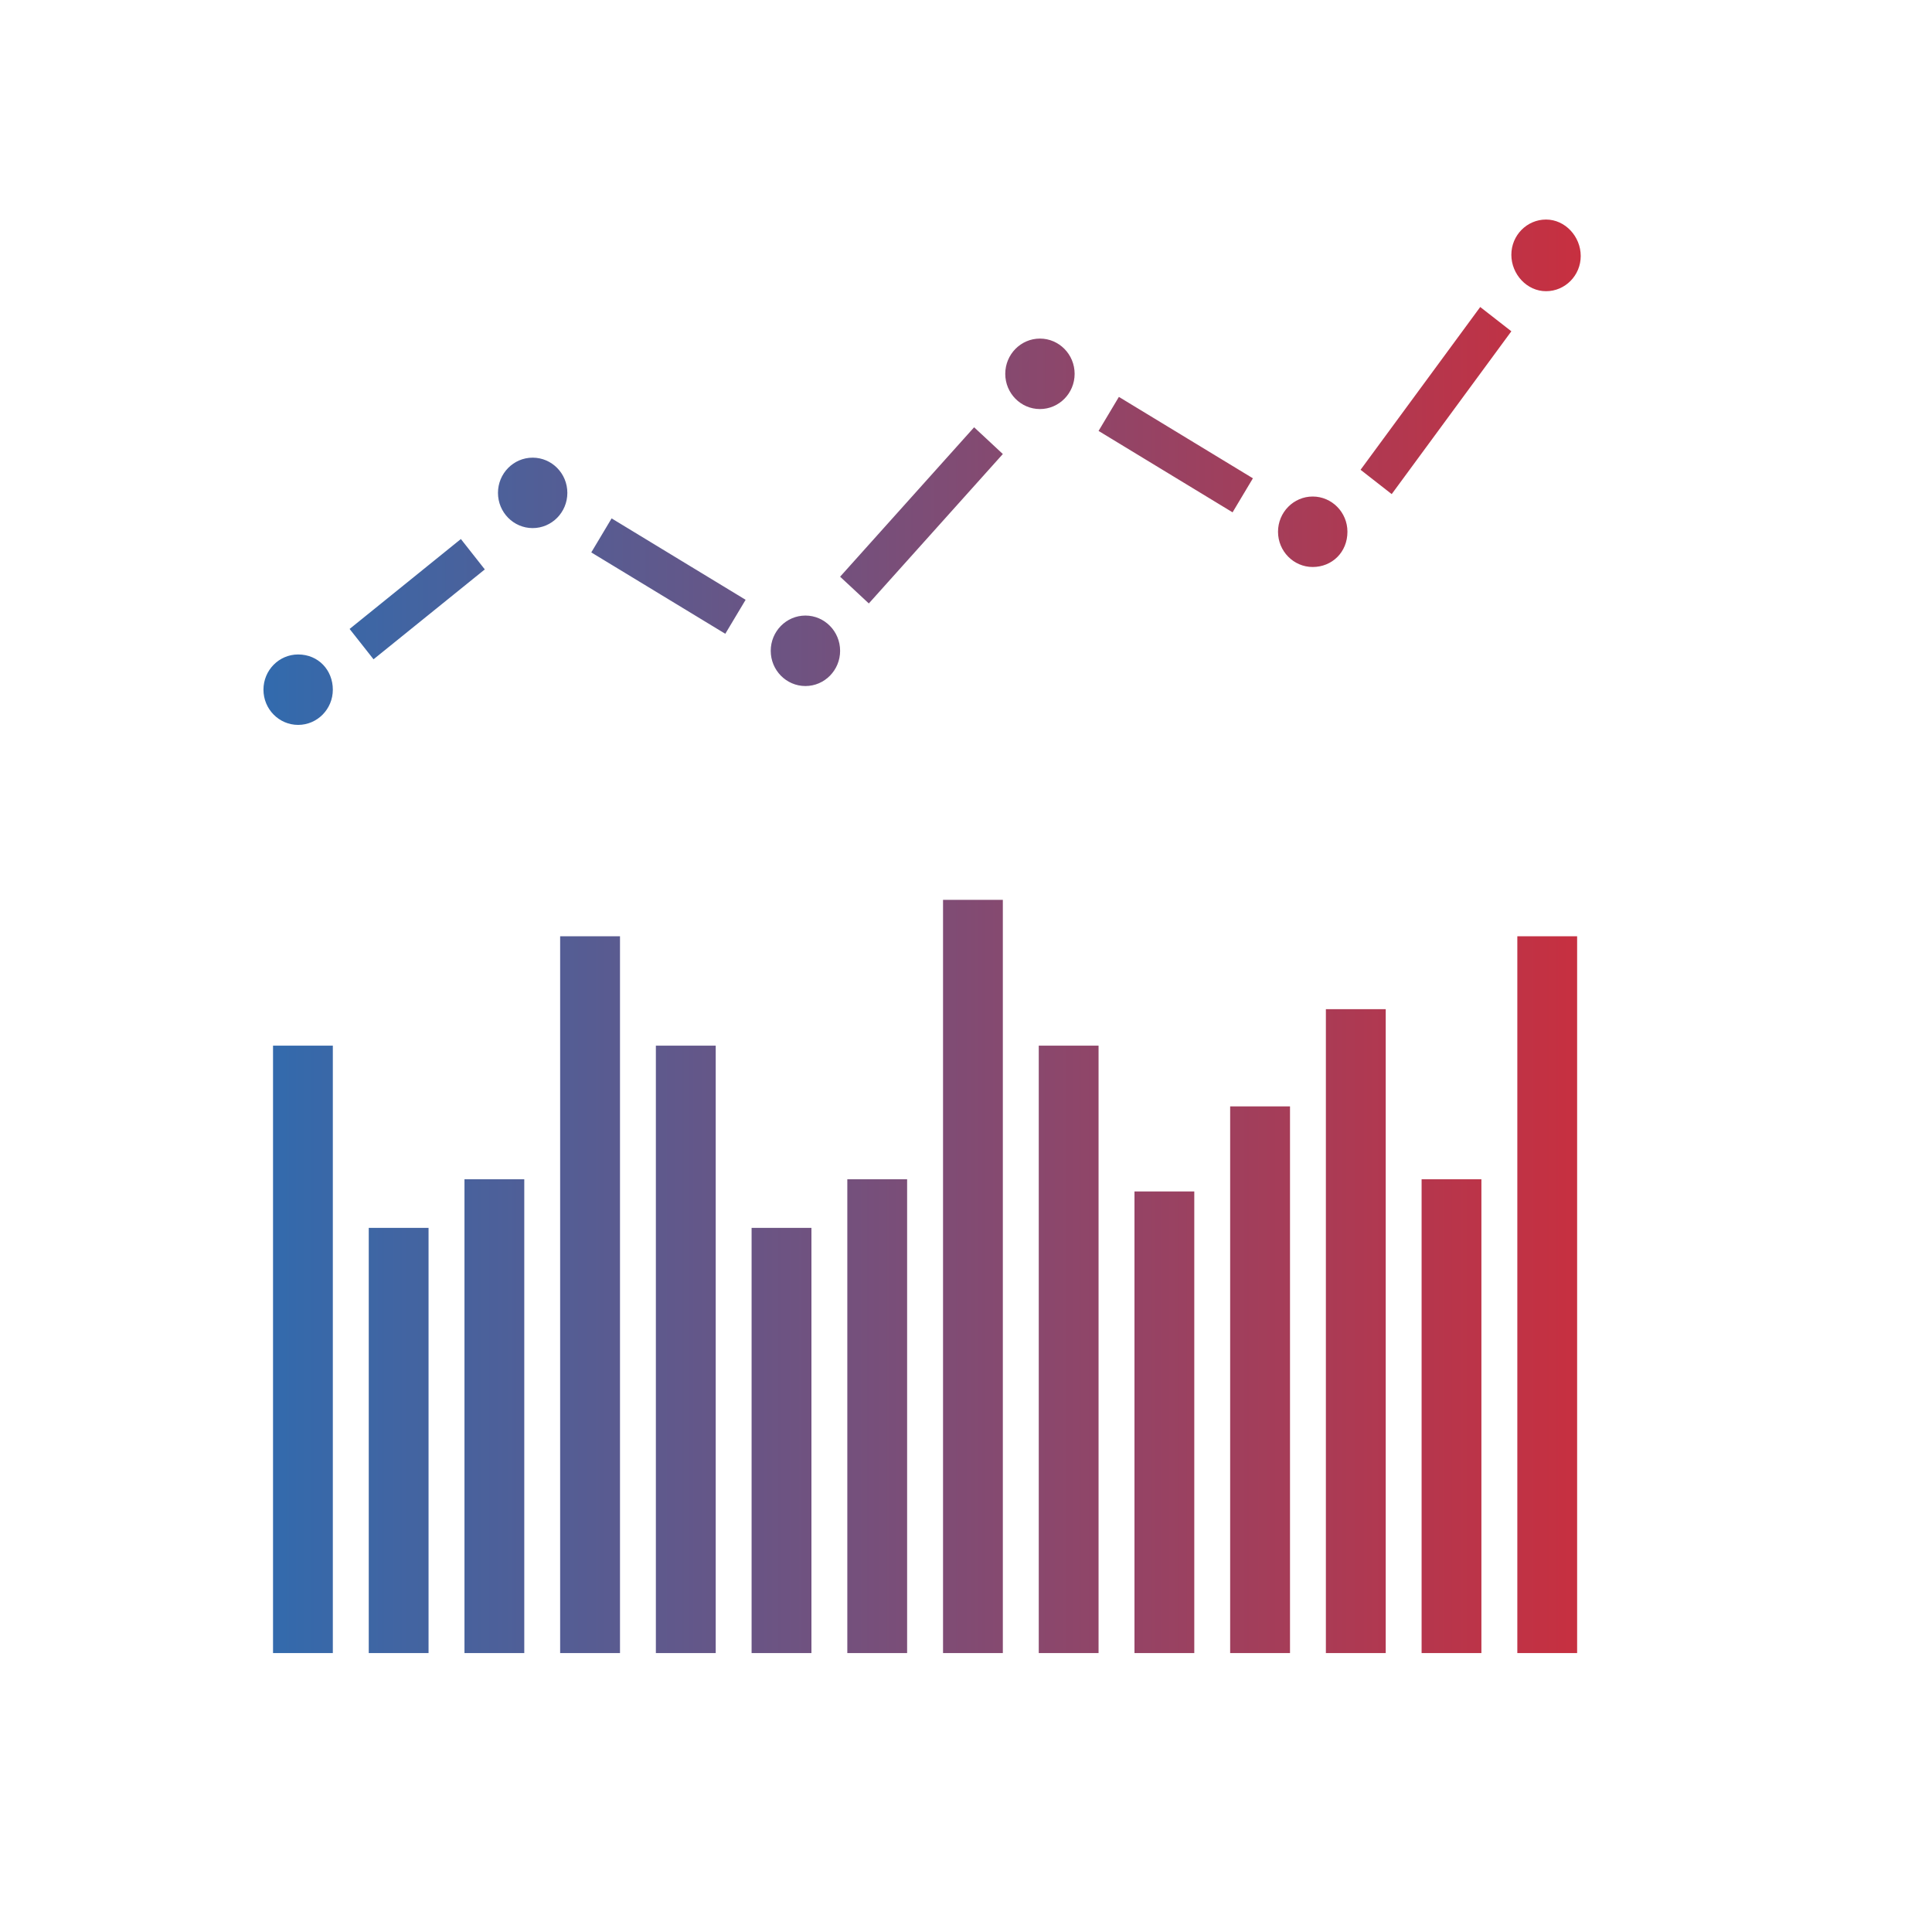
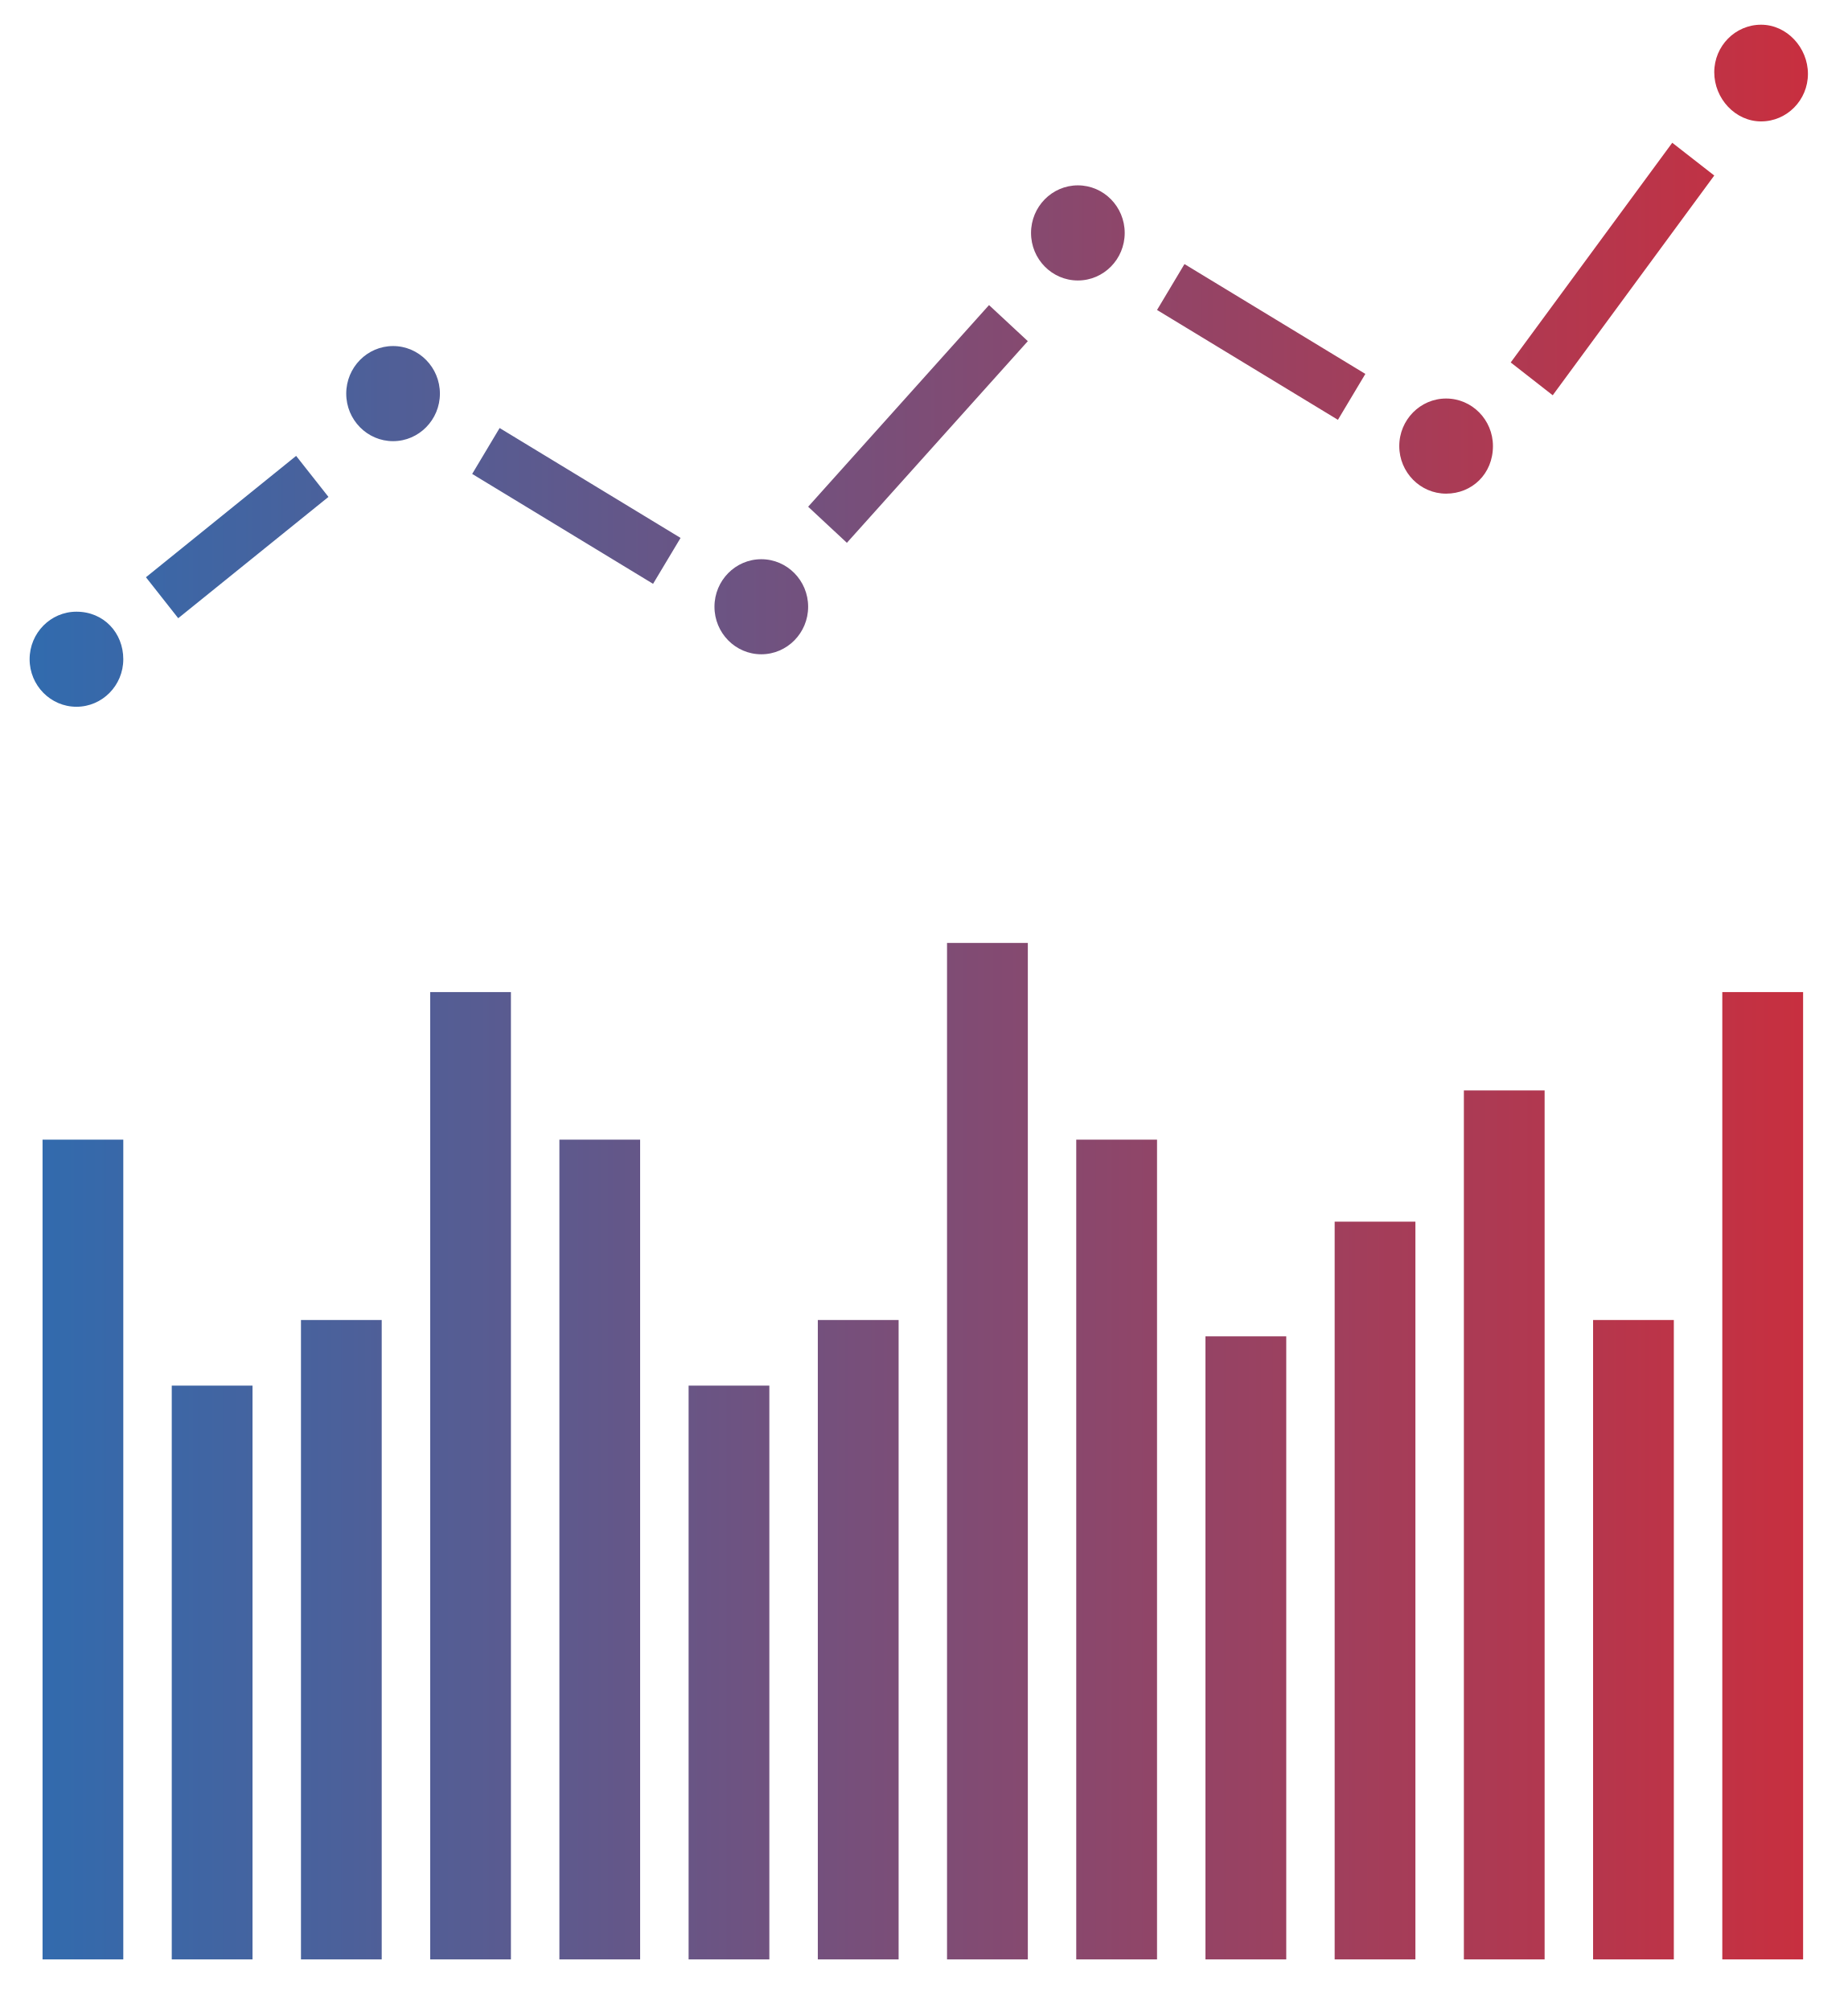
- <svg xmlns="http://www.w3.org/2000/svg" width="88" height="88" viewBox="0 0 88 88" fill="none">
-   <path d="M2.507 10.015L1.962 9.324L4.496 7.276L5.041 7.968L2.507 10.015ZM7.466 7.581L10.518 9.434L10.981 8.66L7.929 6.806L7.466 7.581ZM13.133 8.134L13.787 8.743L16.839 5.34L16.185 4.731L13.133 8.134ZM22.534 5.893L19.482 4.039L19.019 4.814L22.071 6.668L22.534 5.893ZM24.986 5.699L25.695 6.253L28.42 2.545L27.711 1.992L24.986 5.699ZM0.79 9.905C0.354 9.905 0 10.264 0 10.707C0 11.15 0.354 11.509 0.79 11.509C1.226 11.509 1.58 11.15 1.58 10.707C1.58 10.264 1.253 9.905 0.79 9.905ZM6.131 5.423C5.695 5.423 5.341 5.782 5.341 6.225C5.341 6.668 5.695 7.027 6.131 7.027C6.567 7.027 6.921 6.668 6.921 6.225C6.921 5.782 6.567 5.423 6.131 5.423ZM12.343 9.019C11.907 9.019 11.553 9.379 11.553 9.822C11.553 10.264 11.907 10.624 12.343 10.624C12.779 10.624 13.133 10.264 13.133 9.822C13.133 9.379 12.779 9.019 12.343 9.019ZM18.474 3.514C18.474 3.071 18.12 2.711 17.684 2.711C17.248 2.711 16.894 3.071 16.894 3.514C16.894 3.956 17.248 4.316 17.684 4.316C18.12 4.316 18.474 3.956 18.474 3.514ZM24.687 7.11C24.687 6.668 24.332 6.308 23.896 6.308C23.46 6.308 23.106 6.668 23.106 7.11C23.106 7.553 23.46 7.913 23.896 7.913C24.332 7.913 24.687 7.581 24.687 7.11ZM29.21 1.632C29.646 1.632 30 1.273 30 0.83C30 0.387 29.646 0 29.21 0C28.774 0 28.42 0.36 28.42 0.802C28.42 1.245 28.774 1.632 29.21 1.632ZM0.218 32.647H1.58V18.814H0.218V32.647V32.647ZM2.398 32.647H3.76V22.964H2.398V32.647ZM4.578 32.647H5.94V21.857H4.578V32.647ZM6.757 32.647H8.12V16.323H6.757V32.647ZM8.937 32.647H10.3V18.814H8.937V32.647ZM11.117 32.647H12.48V22.964H11.117V32.647ZM13.297 32.647H14.659V21.857H13.297V32.647ZM15.477 32.647H16.839V15.493H15.477V32.647ZM17.657 32.647H19.019V18.814H17.657V32.647ZM19.837 32.647H21.199V22.134H19.837V32.647ZM22.016 32.647H23.379V20.197H22.016V32.647ZM24.196 32.647H25.559V17.983H24.196V32.647ZM26.376 32.647H27.738V21.857H26.376V32.647ZM28.556 32.647H29.918V16.323H28.556V32.647Z" transform="translate(12 10) scale(2)" fill="url(#paint0_linear)" />
+ <svg xmlns="http://www.w3.org/2000/svg" width="34" height="37" viewBox="0 0 34 37" fill="none">
+   <path d="M3.28 11.38L2.686 10.626L5.45 8.392L6.045 9.147L3.28 11.38ZM8.69 8.724L12.019 10.747L12.525 9.902L9.195 7.879L8.69 8.724ZM14.873 9.328L15.586 9.992L18.916 6.28L18.202 5.616L14.873 9.328ZM25.128 6.883L21.799 4.861L21.294 5.706L24.623 7.728L25.128 6.883ZM27.803 6.672L28.576 7.276L31.549 3.231L30.776 2.628L27.803 6.672ZM1.407 11.26C0.932 11.26 0.545 11.652 0.545 12.135C0.545 12.618 0.932 13.01 1.407 13.01C1.883 13.01 2.269 12.618 2.269 12.135C2.269 11.652 1.913 11.26 1.407 11.26ZM7.234 6.37C6.758 6.37 6.372 6.763 6.372 7.246C6.372 7.728 6.758 8.121 7.234 8.121C7.709 8.121 8.096 7.728 8.096 7.246C8.096 6.763 7.709 6.37 7.234 6.37ZM14.011 10.294C13.535 10.294 13.149 10.686 13.149 11.169C13.149 11.652 13.535 12.044 14.011 12.044C14.486 12.044 14.873 11.652 14.873 11.169C14.873 10.686 14.486 10.294 14.011 10.294ZM20.699 4.288C20.699 3.805 20.313 3.412 19.837 3.412C19.361 3.412 18.975 3.805 18.975 4.288C18.975 4.771 19.361 5.163 19.837 5.163C20.313 5.163 20.699 4.771 20.699 4.288ZM27.476 8.211C27.476 7.728 27.09 7.336 26.614 7.336C26.139 7.336 25.752 7.728 25.752 8.211C25.752 8.694 26.139 9.087 26.614 9.087C27.09 9.087 27.476 8.724 27.476 8.211ZM32.411 2.235C32.886 2.235 33.273 1.843 33.273 1.36C33.273 0.877 32.886 0.455 32.411 0.455C31.935 0.455 31.549 0.847 31.549 1.33C31.549 1.813 31.935 2.235 32.411 2.235ZM0.783 36.069H2.269V20.978H0.783V36.069ZM3.161 36.069H4.647V25.506H3.161V36.069ZM5.539 36.069H7.025V24.299H5.539V36.069ZM7.917 36.069H9.403V18.262H7.917V36.069ZM10.295 36.069H11.781V20.978H10.295V36.069ZM12.673 36.069H14.159V25.506H12.673V36.069ZM15.051 36.069H16.538V24.299H15.051V36.069ZM17.429 36.069H18.916V17.357H17.429V36.069ZM19.807 36.069H21.294V20.978H19.807V36.069ZM22.185 36.069H23.672V24.6H22.185V36.069ZM24.563 36.069H26.049V22.488H24.563V36.069ZM26.941 36.069H28.427V20.073H26.941V36.069ZM29.319 36.069H30.805V24.299H29.319V36.069ZM31.697 36.069H33.184V18.262H31.697V36.069Z" fill="url(#paint0_linear)" />
  <defs>
-     <linearGradient id="paint0_linear" x2="1" gradientUnits="userSpaceOnUse" gradientTransform="translate(0 1.0851) scale(30.0153 30.4769)">
+     <linearGradient id="paint0_linear" x1="0.545" y1="18.262" x2="33.289" y2="18.262" gradientUnits="userSpaceOnUse">
      <stop stop-color="#316BAE" />
      <stop offset="1" stop-color="#C82F3F" />
    </linearGradient>
  </defs>
</svg>
